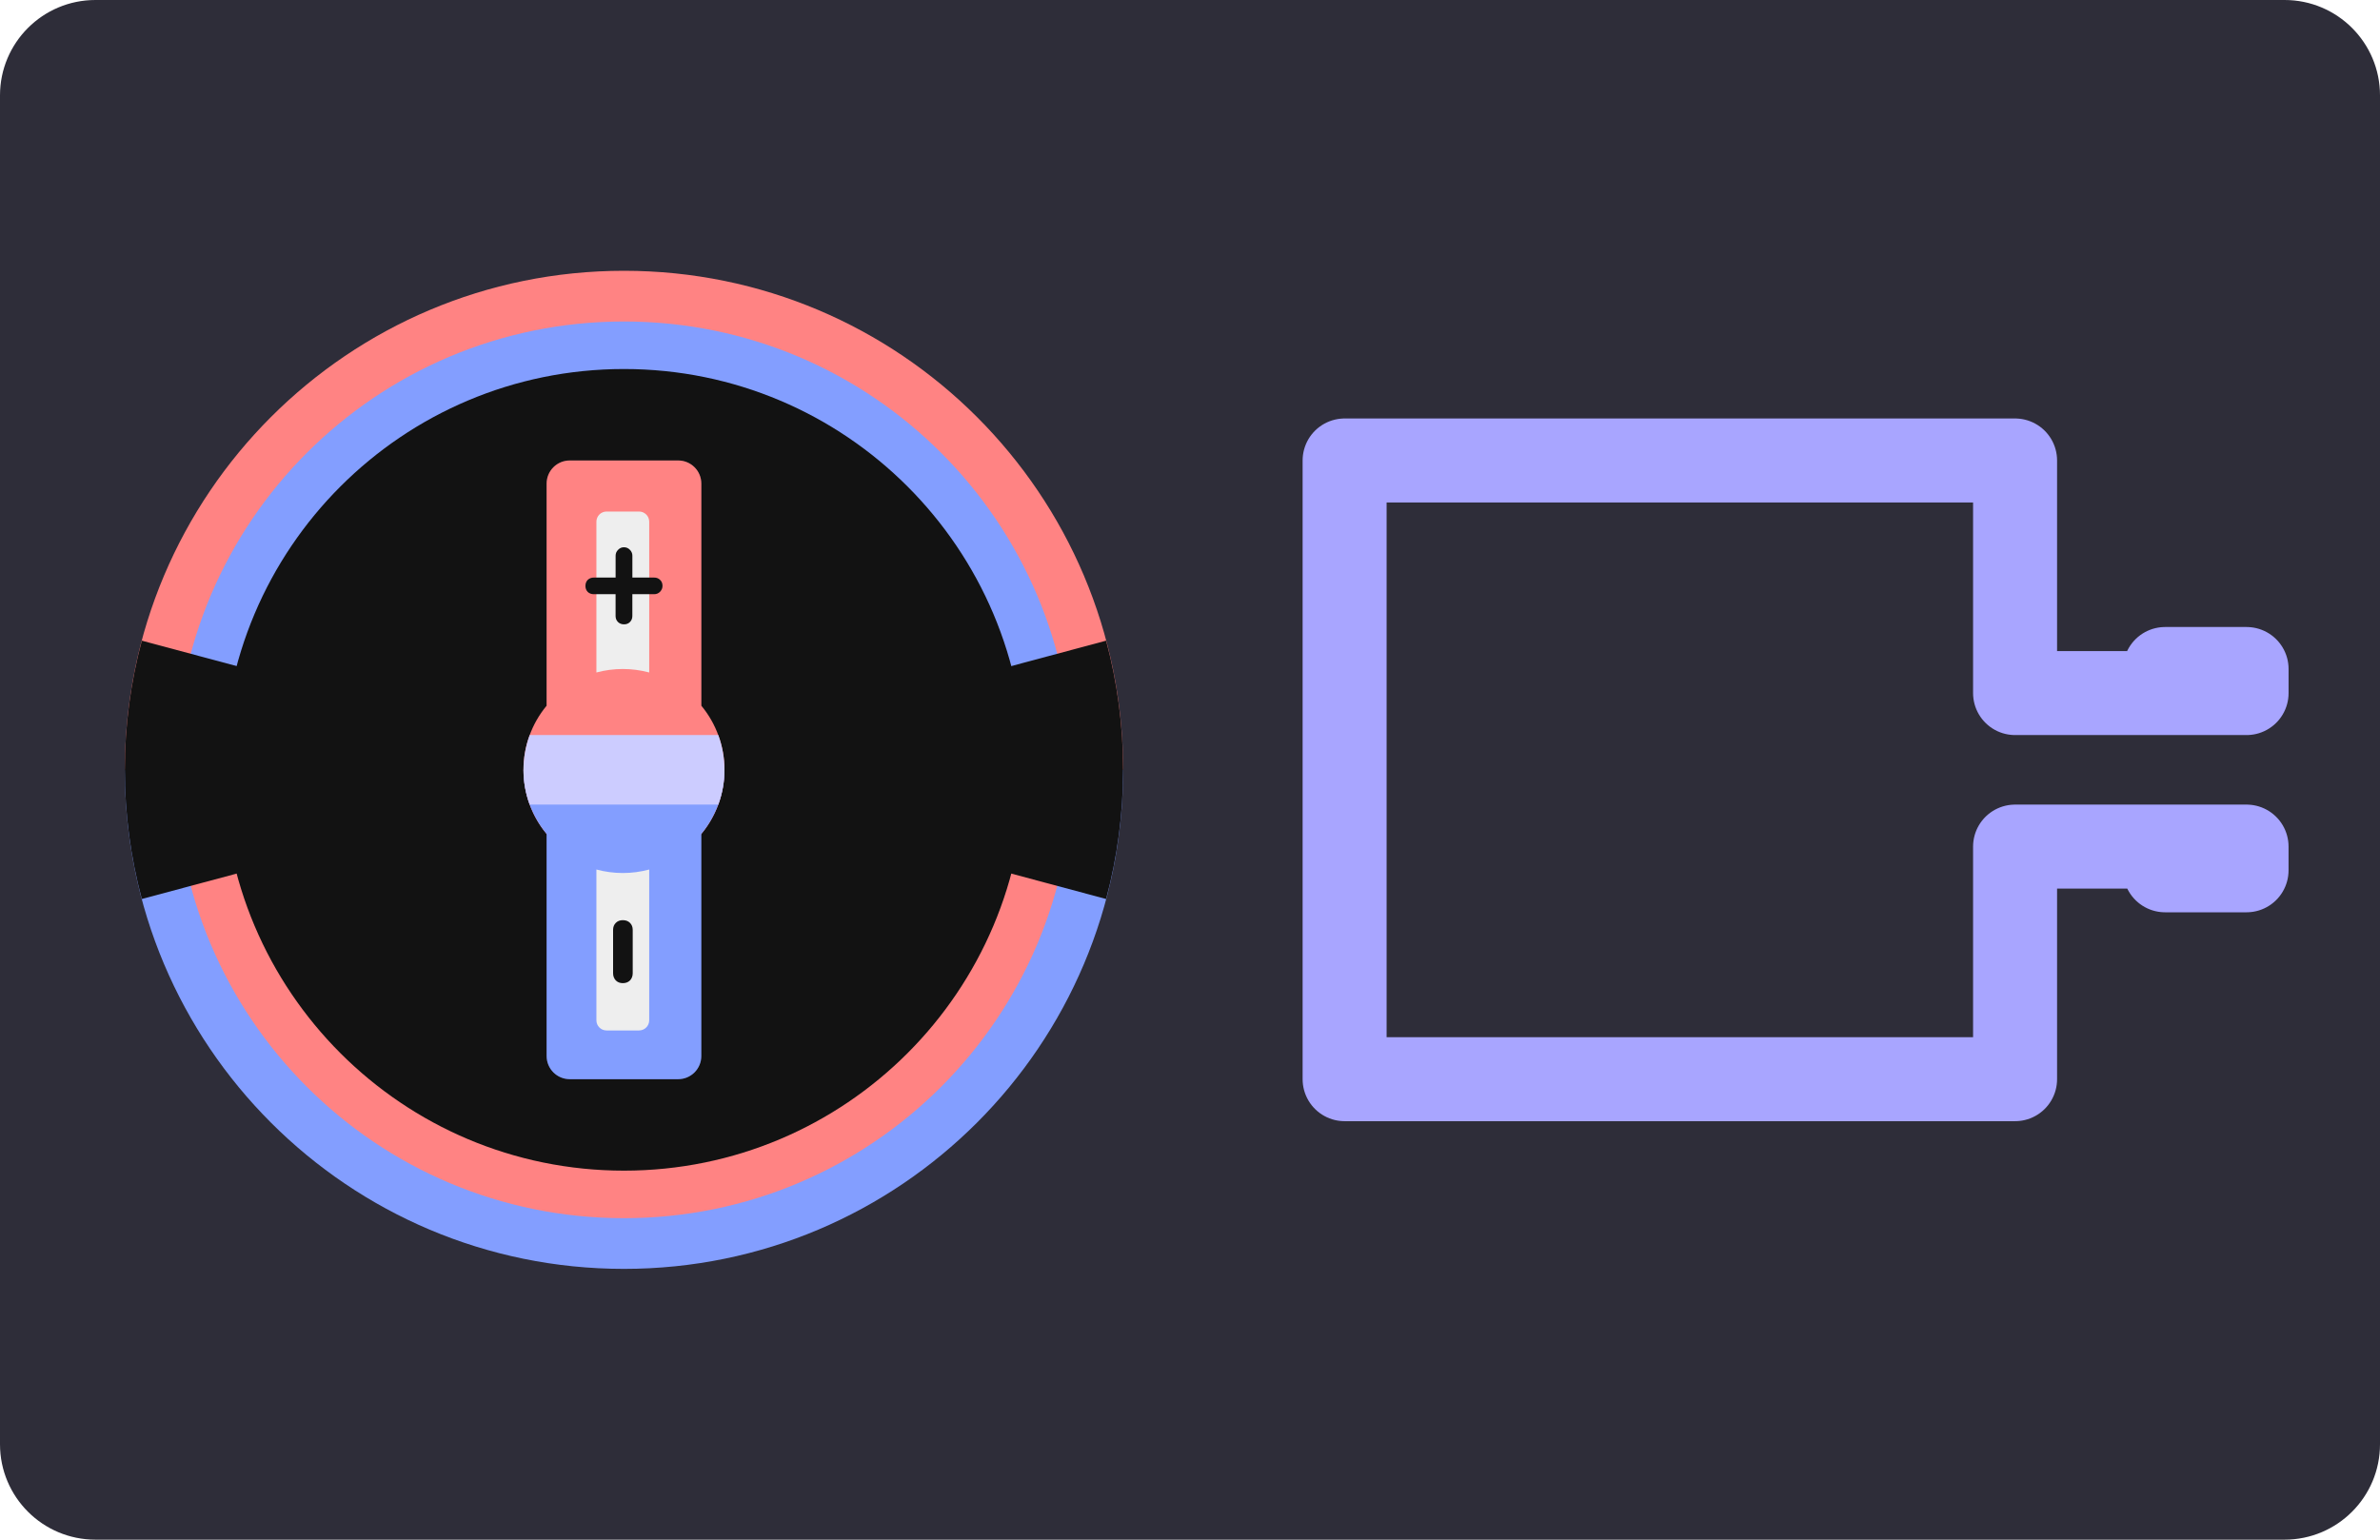
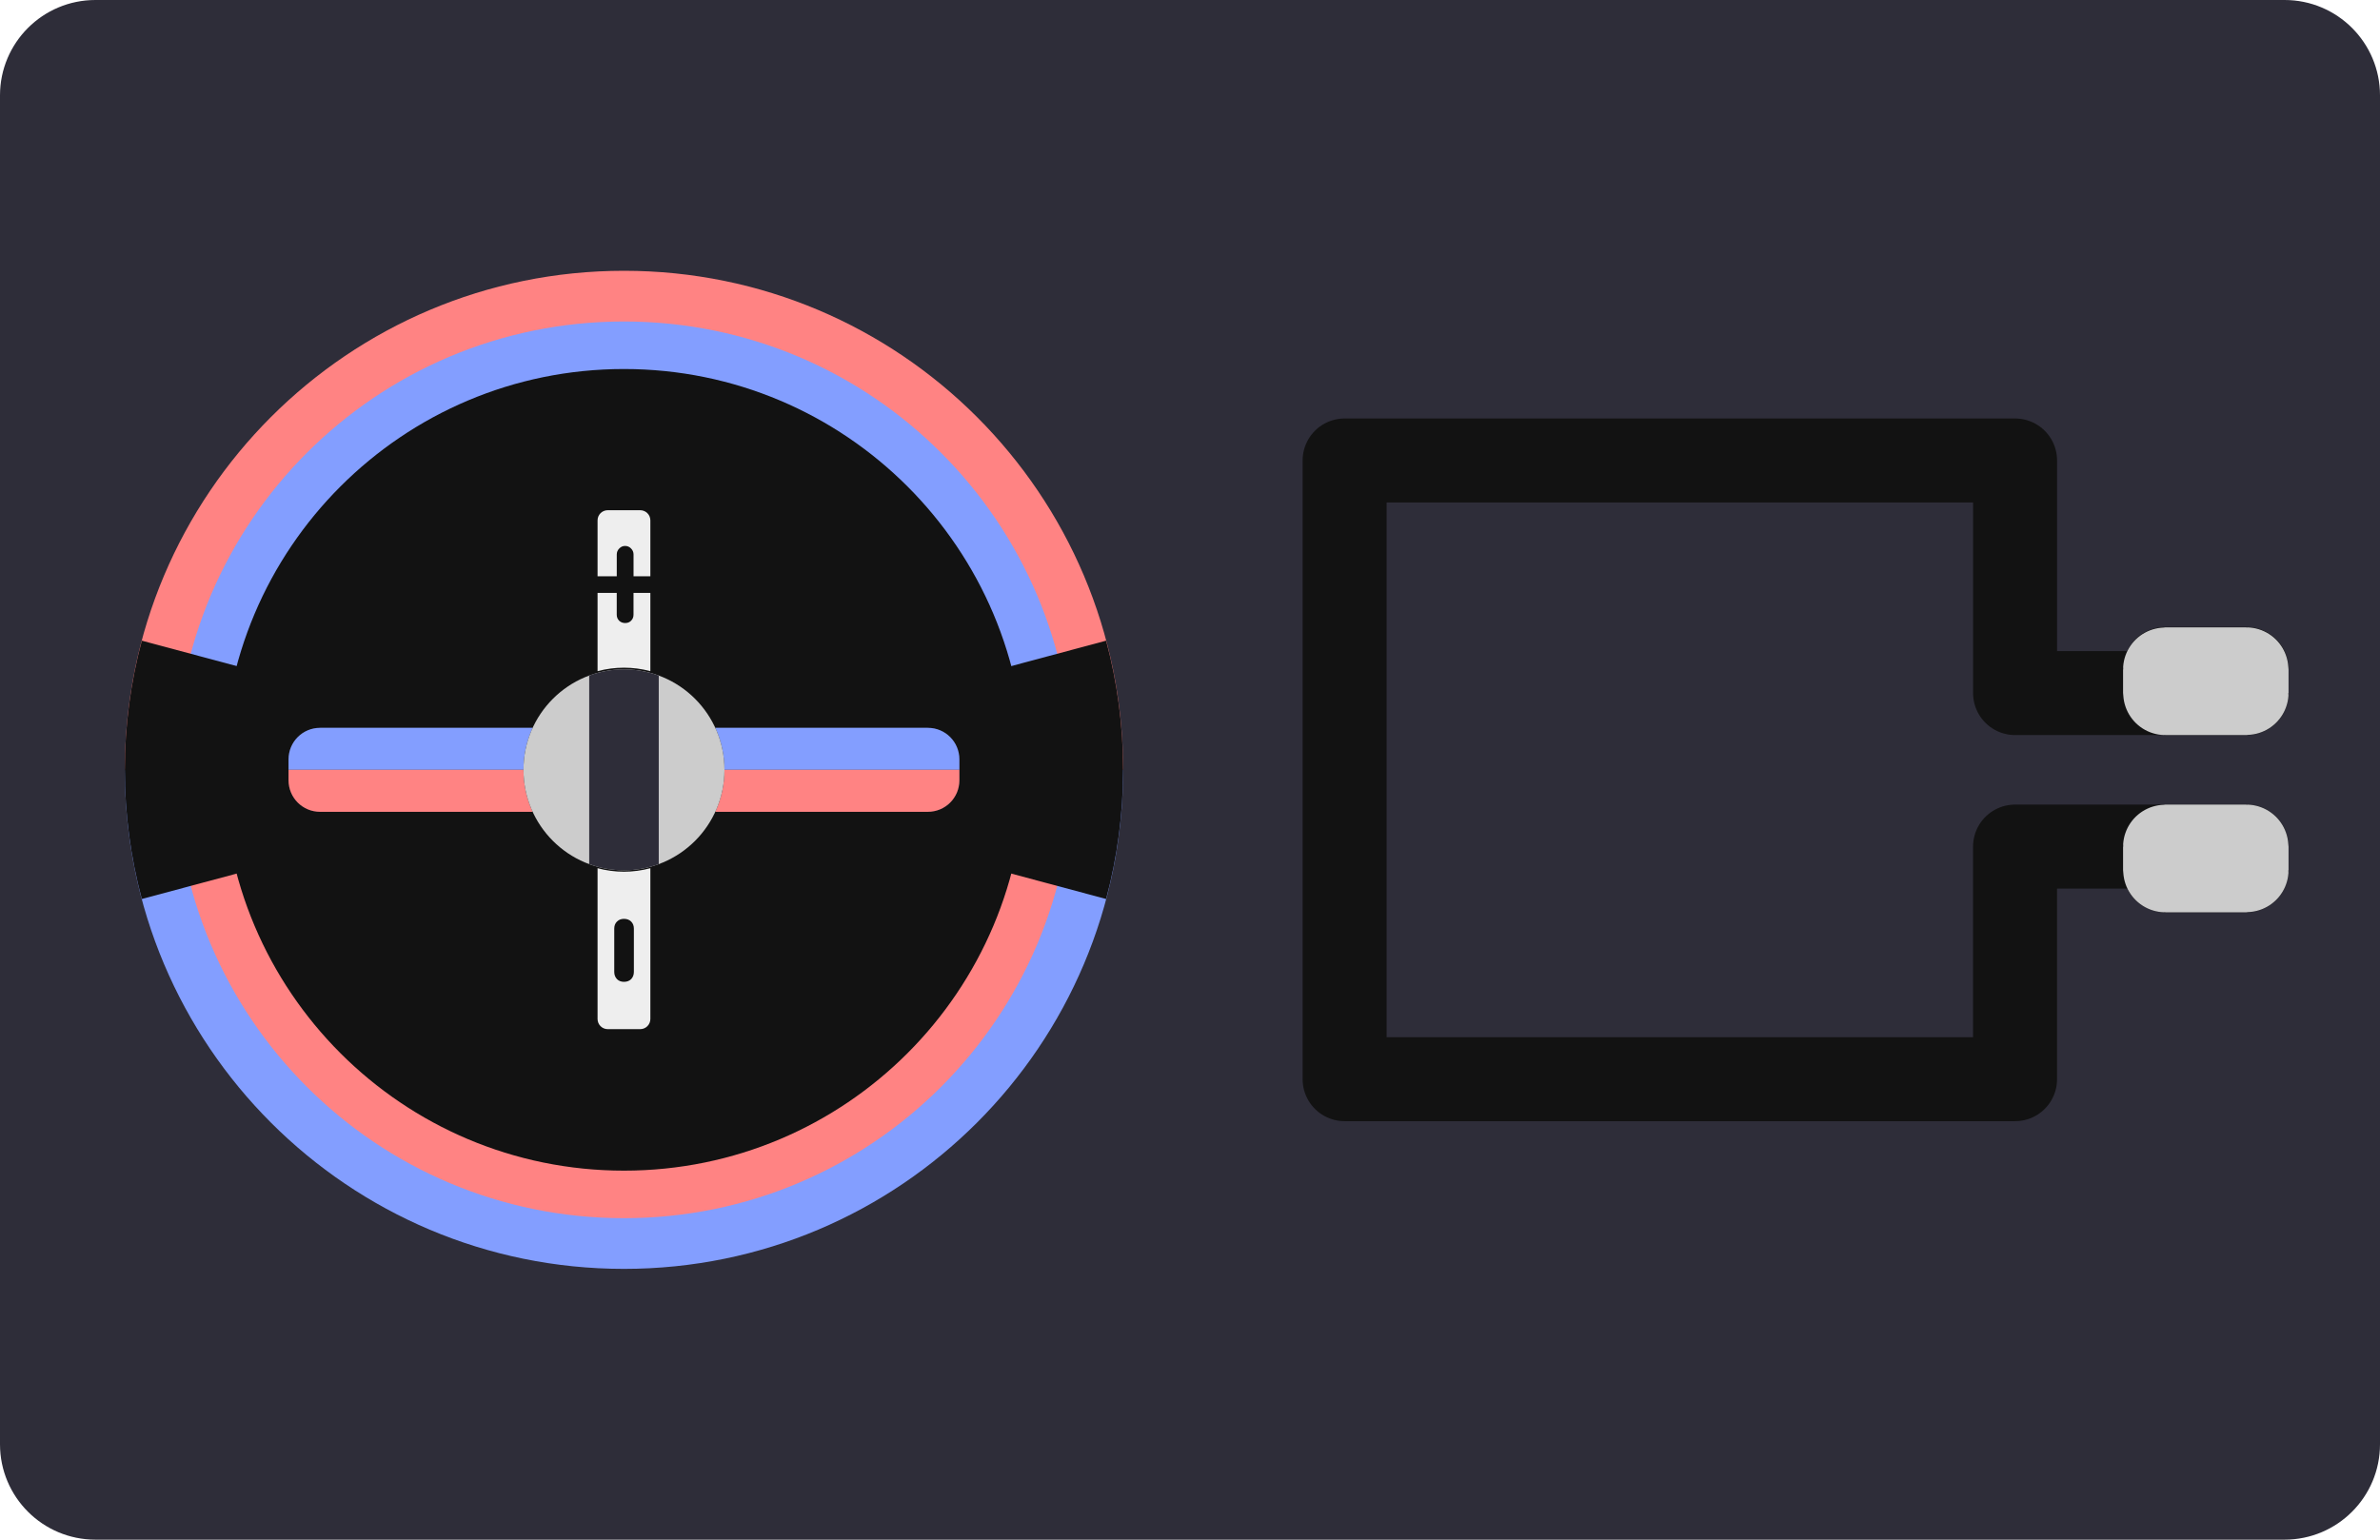
<svg xmlns="http://www.w3.org/2000/svg" width="85mm" height="55mm" viewBox="0 0 85 55" version="1.1" id="svg1">
  <defs id="defs1">
    <clipPath clipPathUnits="userSpaceOnUse" id="clipPath17">
      <circle style="display:inline;fill:#121212;fill-opacity:1;stroke-width:20.263;stroke-linecap:round;stroke-linejoin:round" id="circle18" cx="42.5" cy="-27.5" r="17.293" transform="scale(1,-1)" />
    </clipPath>
    <clipPath clipPathUnits="userSpaceOnUse" id="clipPath19">
      <circle style="display:inline;fill:#121212;fill-opacity:1;stroke-width:20.263;stroke-linecap:round;stroke-linejoin:round" id="circle20" cx="42.5" cy="-27.5" r="17.293" transform="scale(1,-1)" />
    </clipPath>
    <clipPath clipPathUnits="userSpaceOnUse" id="clipPath22">
      <path id="path22" clip-path="url(#clipPath17)" style="display:inline;fill:#ff8383;fill-opacity:1;stroke-width:25.228;stroke-linecap:round;stroke-linejoin:round" d="M 42.5,5.969 A 21.531,21.531 0 0 0 20.969,27.5 21.531,21.531 0 0 0 42.5,49.032 21.531,21.531 0 0 0 64.031,27.5 21.531,21.531 0 0 0 42.5,5.969 Z" transform="matrix(0.92968,0,0,-0.92968,2.9886,-1.933808)" />
    </clipPath>
  </defs>
  <g id="layer1" style="display:inline">
    <rect style="display:inline;fill:#2e2d39;fill-opacity:1;stroke-width:16;stroke-linecap:round;stroke-linejoin:round" id="rect1" width="85" height="55" x="0" y="-55" ry="3.408" transform="scale(1,-1)" />
    <rect style="display:inline;fill:#a8a5ff;stroke-width:16;stroke-linecap:round;stroke-linejoin:round" id="rect2" width="49.477" height="60.59" x="197.379" y="-74.844" ry="3.408" transform="scale(1,-1)" />
    <path id="circle8" style="display:inline;fill:#ff8383;fill-opacity:1;stroke-width:20.888;stroke-linecap:round;stroke-linejoin:round" d="M 22.285,9.673 A 17.827,17.827 0 0 0 4.458,27.5 H 40.112 A 17.827,17.827 0 0 0 22.285,9.673 Z" />
    <path id="circle7" style="display:inline;fill:#839eff;fill-opacity:1;stroke-width:18.766;stroke-linecap:round;stroke-linejoin:round" d="M 22.285,11.484 A 16.016,16.016 0 0 0 6.269,27.5 H 38.301 A 16.016,16.016 0 0 0 22.285,11.484 Z" />
    <path id="path9" style="display:inline;fill:#839eff;fill-opacity:1;stroke-width:20.888;stroke-linecap:round;stroke-linejoin:round" d="M 22.285,45.327 A 17.827,17.827 0 0 1 4.458,27.5 H 40.112 A 17.827,17.827 0 0 1 22.285,45.327 Z" />
    <path id="path10" style="display:inline;fill:#ff8383;fill-opacity:1;stroke-width:18.766;stroke-linecap:round;stroke-linejoin:round" d="M 22.285,43.516 A 16.016,16.016 0 0 1 6.269,27.5 H 38.301 A 16.016,16.016 0 0 1 22.285,43.516 Z" />
    <circle style="display:inline;fill:#121212;fill-opacity:1;stroke-width:16.777;stroke-linecap:round;stroke-linejoin:round" id="circle3" cx="22.285" cy="27.5" r="14.318" />
    <path style="display:inline;fill:#121212;fill-opacity:1;stroke-width:20.888;stroke-linecap:round;stroke-linejoin:round" id="circle10" d="m 5.065,32.114 a 17.827,17.827 0 0 1 0,-9.228 l 17.22,4.614 z" />
    <path style="display:inline;fill:#121212;fill-opacity:1;stroke-width:20.888;stroke-linecap:round;stroke-linejoin:round" id="path11" d="m -39.504,32.114 a 17.827,17.827 0 0 1 0,-9.228 l 17.22,4.614 z" transform="scale(-1,1)" />
    <g id="dcmagnetouter" transform="matrix(0.8279647,0,0,-0.8279647,-12.90367,50.26902)">
      <g id="dcmagnet">
-         <rect style="fill:#2e2d39;fill-opacity:1;stroke:none;stroke-width:1;stroke-linecap:round;stroke-linejoin:round;stroke-opacity:0" id="dcmagnetinner" width="6.673" height="26.694" x="39.163" y="14.153" ry="1" />
-         <path id="north" style="display:inline;fill:#ff8383;fill-opacity:1;stroke:none;stroke-width:1;stroke-linecap:round;stroke-linejoin:round;stroke-opacity:0" d="m 40.163,40.847 c -0.554,0 -1,-0.446 -1,-1 v -9.58 a 4.335,4.335 0 0 1 -0.998,-2.767 4.335,4.335 0 0 1 4.335,-4.335 4.335,4.335 0 0 1 4.335,4.335 4.335,4.335 0 0 1 -0.998,2.767 v 9.58 c 0,0.554 -0.446,1 -1,1 z" />
-         <path id="south" style="display:inline;fill:#839eff;fill-opacity:1;stroke-width:5.079;stroke-linecap:round;stroke-linejoin:round" d="m 38.165,27.5 a 4.335,4.335 0 0 0 0.998,2.767 v 9.58 c 0,0.554 0.446,1 1,1 h 4.673 c 0.554,0 1,-0.446 1,-1 v -9.58 a 4.335,4.335 0 0 0 0.998,-2.767 h -1.997 -10e-4 -2.337 -2.337 z" transform="matrix(1,0,0,-1,0,55)" />
-         <path id="path2" clip-path="none" style="display:inline;fill:#ccccff;stroke-width:3.61;stroke-linecap:round;stroke-linejoin:round;fill-opacity:1" d="M 38.433 -29 A 4.335 4.335 0 0 0 38.165 -27.5 A 4.335 4.335 0 0 0 38.433 -26 L 46.567 -26 A 4.335 4.335 0 0 0 46.835 -27.5 A 4.335 4.335 0 0 0 46.567 -29 L 38.433 -29 z " transform="scale(1,-1)" />
+         <path id="rect6" style="fill:#2e2d39;stroke-width:3.846;stroke-linecap:round;stroke-linejoin:round;fill-opacity:1" d="m 29.392,29.312 c -0.754,0 -1.361,-0.607 -1.361,-1.361 v -0.901 c 0,-0.754 0.607,-1.361 1.361,-1.361 h 9.17 a 4.335,4.335 0 0 0 -0.397,1.811 4.335,4.335 0 0 0 0.397,1.812 z m 17.046,0 a 4.335,4.335 0 0 0 0.396,-1.812 4.335,4.335 0 0 0 -0.396,-1.811 h 9.17 c 0.754,0 1.361,0.607 1.361,1.361 v 0.901 c 0,0.754 -0.607,1.361 -1.361,1.361 z" />
+         <g id="south">
+           <path id="southi" style="fill:#839eff;stroke-width:3.846;stroke-linecap:round;stroke-linejoin:round;fill-opacity:1" d="M 29.392 29.312 C 28.638 29.312 28.031 28.704 28.031 27.95 L 28.031 27.5 L 38.165 27.5 A 4.335 4.335 0 0 0 38.562 29.312 L 29.392 29.312 z M 46.438 29.312 A 4.335 4.335 0 0 0 46.834 27.5 L 56.968 27.5 L 56.968 27.95 C 56.968 28.704 56.362 29.312 55.608 29.312 L 46.438 29.312 z " />
+         </g>
+         <g id="north">
+           <path id="northi" style="fill:#ff8383;fill-opacity:1;stroke-width:3.846;stroke-linecap:round;stroke-linejoin:round" d="m 29.392,25.689 c -0.754,0 -1.361,0.607 -1.361,1.361 v 0.451 h 10.134 a 4.335,4.335 0 0 1 0.397,-1.812 z m 17.046,0 a 4.335,4.335 0 0 1 0.396,1.812 h 10.134 v -0.451 c 0,-0.754 -0.607,-1.361 -1.361,-1.361 z" />
+         </g>
+         <circle style="fill:#cccccc;stroke:none;stroke-width:3.623;stroke-linecap:round;stroke-linejoin:round;fill-opacity:1" id="path1" cx="42.5" cy="-27.5" r="4.335" transform="scale(1,-1)" />
+         <path id="path2" clip-path="none" style="display:inline;fill:#2e2d39;fill-opacity:1;stroke-width:3.61;stroke-linecap:round;stroke-linejoin:round" d="m 44,31.567 a 4.335,4.335 0 0 1 -1.5,0.268 4.335,4.335 0 0 1 -1.5,-0.268 v -8.134 a 4.335,4.335 0 0 1 1.5,-0.268 4.335,4.335 0 0 1 1.5,0.268 z" />
      </g>
    </g>
-     <g id="brushes">
+     <g id="brushes" transform="matrix(0.9999147,0,0,1,0.04335014,-0.046851)">
      <path id="rect4" style="fill:#eeeeee;fill-opacity:1;stroke:none;stroke-width:1.096;stroke-linecap:round;stroke-linejoin:round" d="m 21.3,36.447 c 0,0.201 0.162,0.363 0.363,0.363 h 1.16 c 0.201,0 0.363,-0.162 0.363,-0.363 v -5.386 a 3.644,3.644 0 0 1 -0.943,0.125 3.644,3.644 0 0 1 -0.943,-0.125 z m 0,-12.425 a 3.644,3.644 0 0 1 0.943,-0.124 3.644,3.644 0 0 1 0.943,0.124 v -5.386 c 0,-0.201 -0.162,-0.363 -0.363,-0.363 h -1.16 c -0.201,0 -0.363,0.162 -0.363,0.363 z" />
      <path d="m 20.908,20.929 q 0,0.128 0.082,0.215 0.087,0.082 0.215,0.082 h 0.78 v 0.78 q 0,0.128 0.087,0.215 0.087,0.082 0.215,0.082 0.128,0 0.21,-0.082 0.087,-0.087 0.087,-0.215 v -0.78 h 0.78 q 0.122,0 0.21,-0.087 0.087,-0.093 0.087,-0.21 0,-0.134 -0.087,-0.215 -0.082,-0.082 -0.21,-0.082 H 22.585 v -0.78 q 0,-0.122 -0.087,-0.21 -0.087,-0.093 -0.215,-0.093 -0.122,0 -0.21,0.093 -0.087,0.087 -0.087,0.21 v 0.78 h -0.78 q -0.128,0 -0.215,0.082 -0.082,0.082 -0.082,0.215 z" id="dcmplus" style="font-weight:bold;font-size:2.089px;line-height:1.3;font-family:Comfortaa;-inkscape-font-specification:'Comfortaa Bold';fill:#121212;fill-opacity:1;stroke-width:0.832;stroke-linecap:round;stroke-linejoin:round;stroke-opacity:0" aria-label="+" />
      <path d="m 21.896,34.766 q 0,0.153 0.097,0.257 0.097,0.097 0.25,0.097 0.16,0 0.257,-0.097 0.097,-0.104 0.097,-0.257 v -1.549 q 0,-0.153 -0.097,-0.25 -0.097,-0.097 -0.257,-0.097 -0.153,0 -0.25,0.097 -0.097,0.097 -0.097,0.25 z" id="dcmminus" style="font-weight:bold;font-size:2.089px;line-height:1.3;font-family:Comfortaa;-inkscape-font-specification:'Comfortaa Bold';fill:#121212;fill-opacity:1;stroke-width:0.992;stroke-linecap:round;stroke-linejoin:round;stroke-opacity:0" aria-label="-" />
    </g>
-     <path style="fill:none;stroke:#a8a5ff;stroke-width:3;stroke-linecap:round;stroke-linejoin:round;stroke-opacity:1" d="m 77.324,30.242 h 2.91 l 10e-7,0.847 h -2.91 l 10e-7,-0.847 H 71.967 l -2e-6,8.309 H 48.022 V 16.449 h 23.945 l 2e-6,8.309 h 5.358 l -10e-7,-0.86 h 2.91 l -10e-7,0.86 -2.91,0" id="path12" />
+     <path style="fill:none;stroke:#121212;stroke-width:3;stroke-linecap:round;stroke-linejoin:round;stroke-opacity:1" d="m 77.324,30.242 h 2.91 l 10e-7,0.847 h -2.91 l 0,-0.847 -5.358,1e-6 -2e-6,8.309 H 48.022 V 16.449 h 23.945 l 2e-6,8.309 h 5.358 l -10e-7,-0.86 h 2.91 l -10e-7,0.86 H 77.324" id="path12" />
+     <rect style="fill:#2e2d39;stroke:#cccccc;stroke-width:3;stroke-linecap:round;stroke-linejoin:round;stroke-opacity:1" id="rect3" width="2.91" height="0.847" x="77.324" y="30.242" ry="0.006" />
+     <rect style="fill:#2e2d39;stroke:#cccccc;stroke-width:3;stroke-linecap:round;stroke-linejoin:round;stroke-opacity:1" id="rect5" width="2.91" height="0.847" x="77.324" y="23.911" ry="0.006" />
  </g>
</svg>
